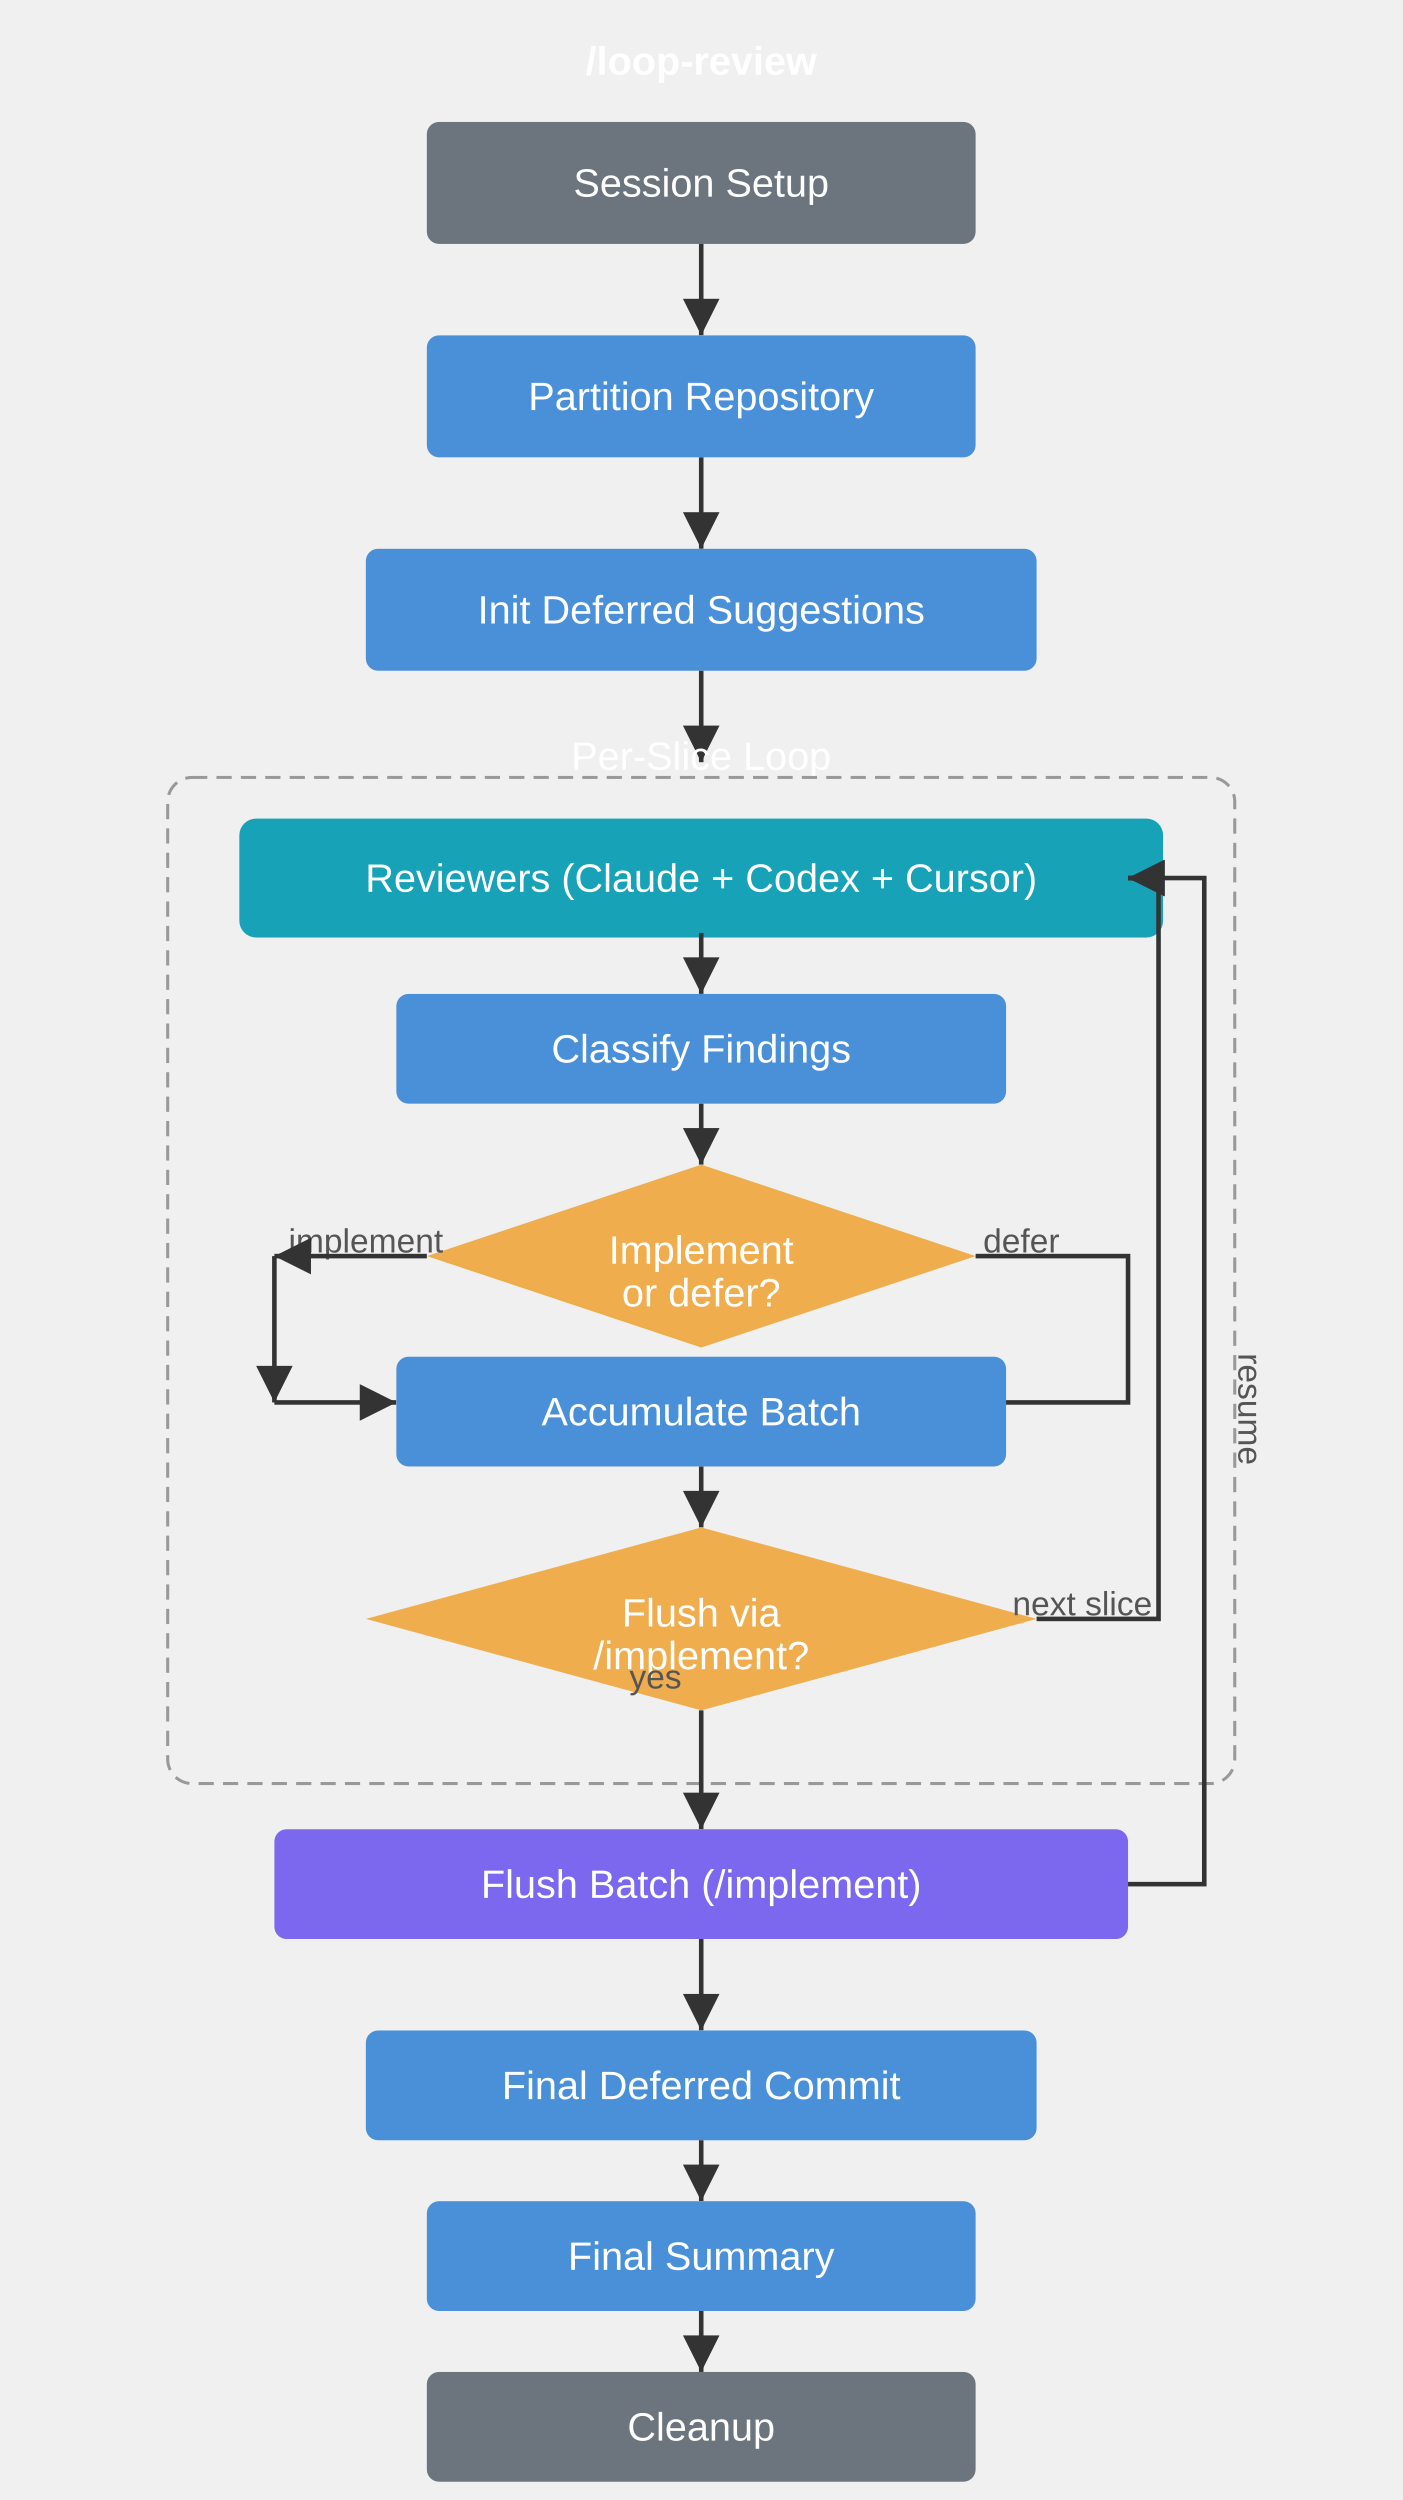
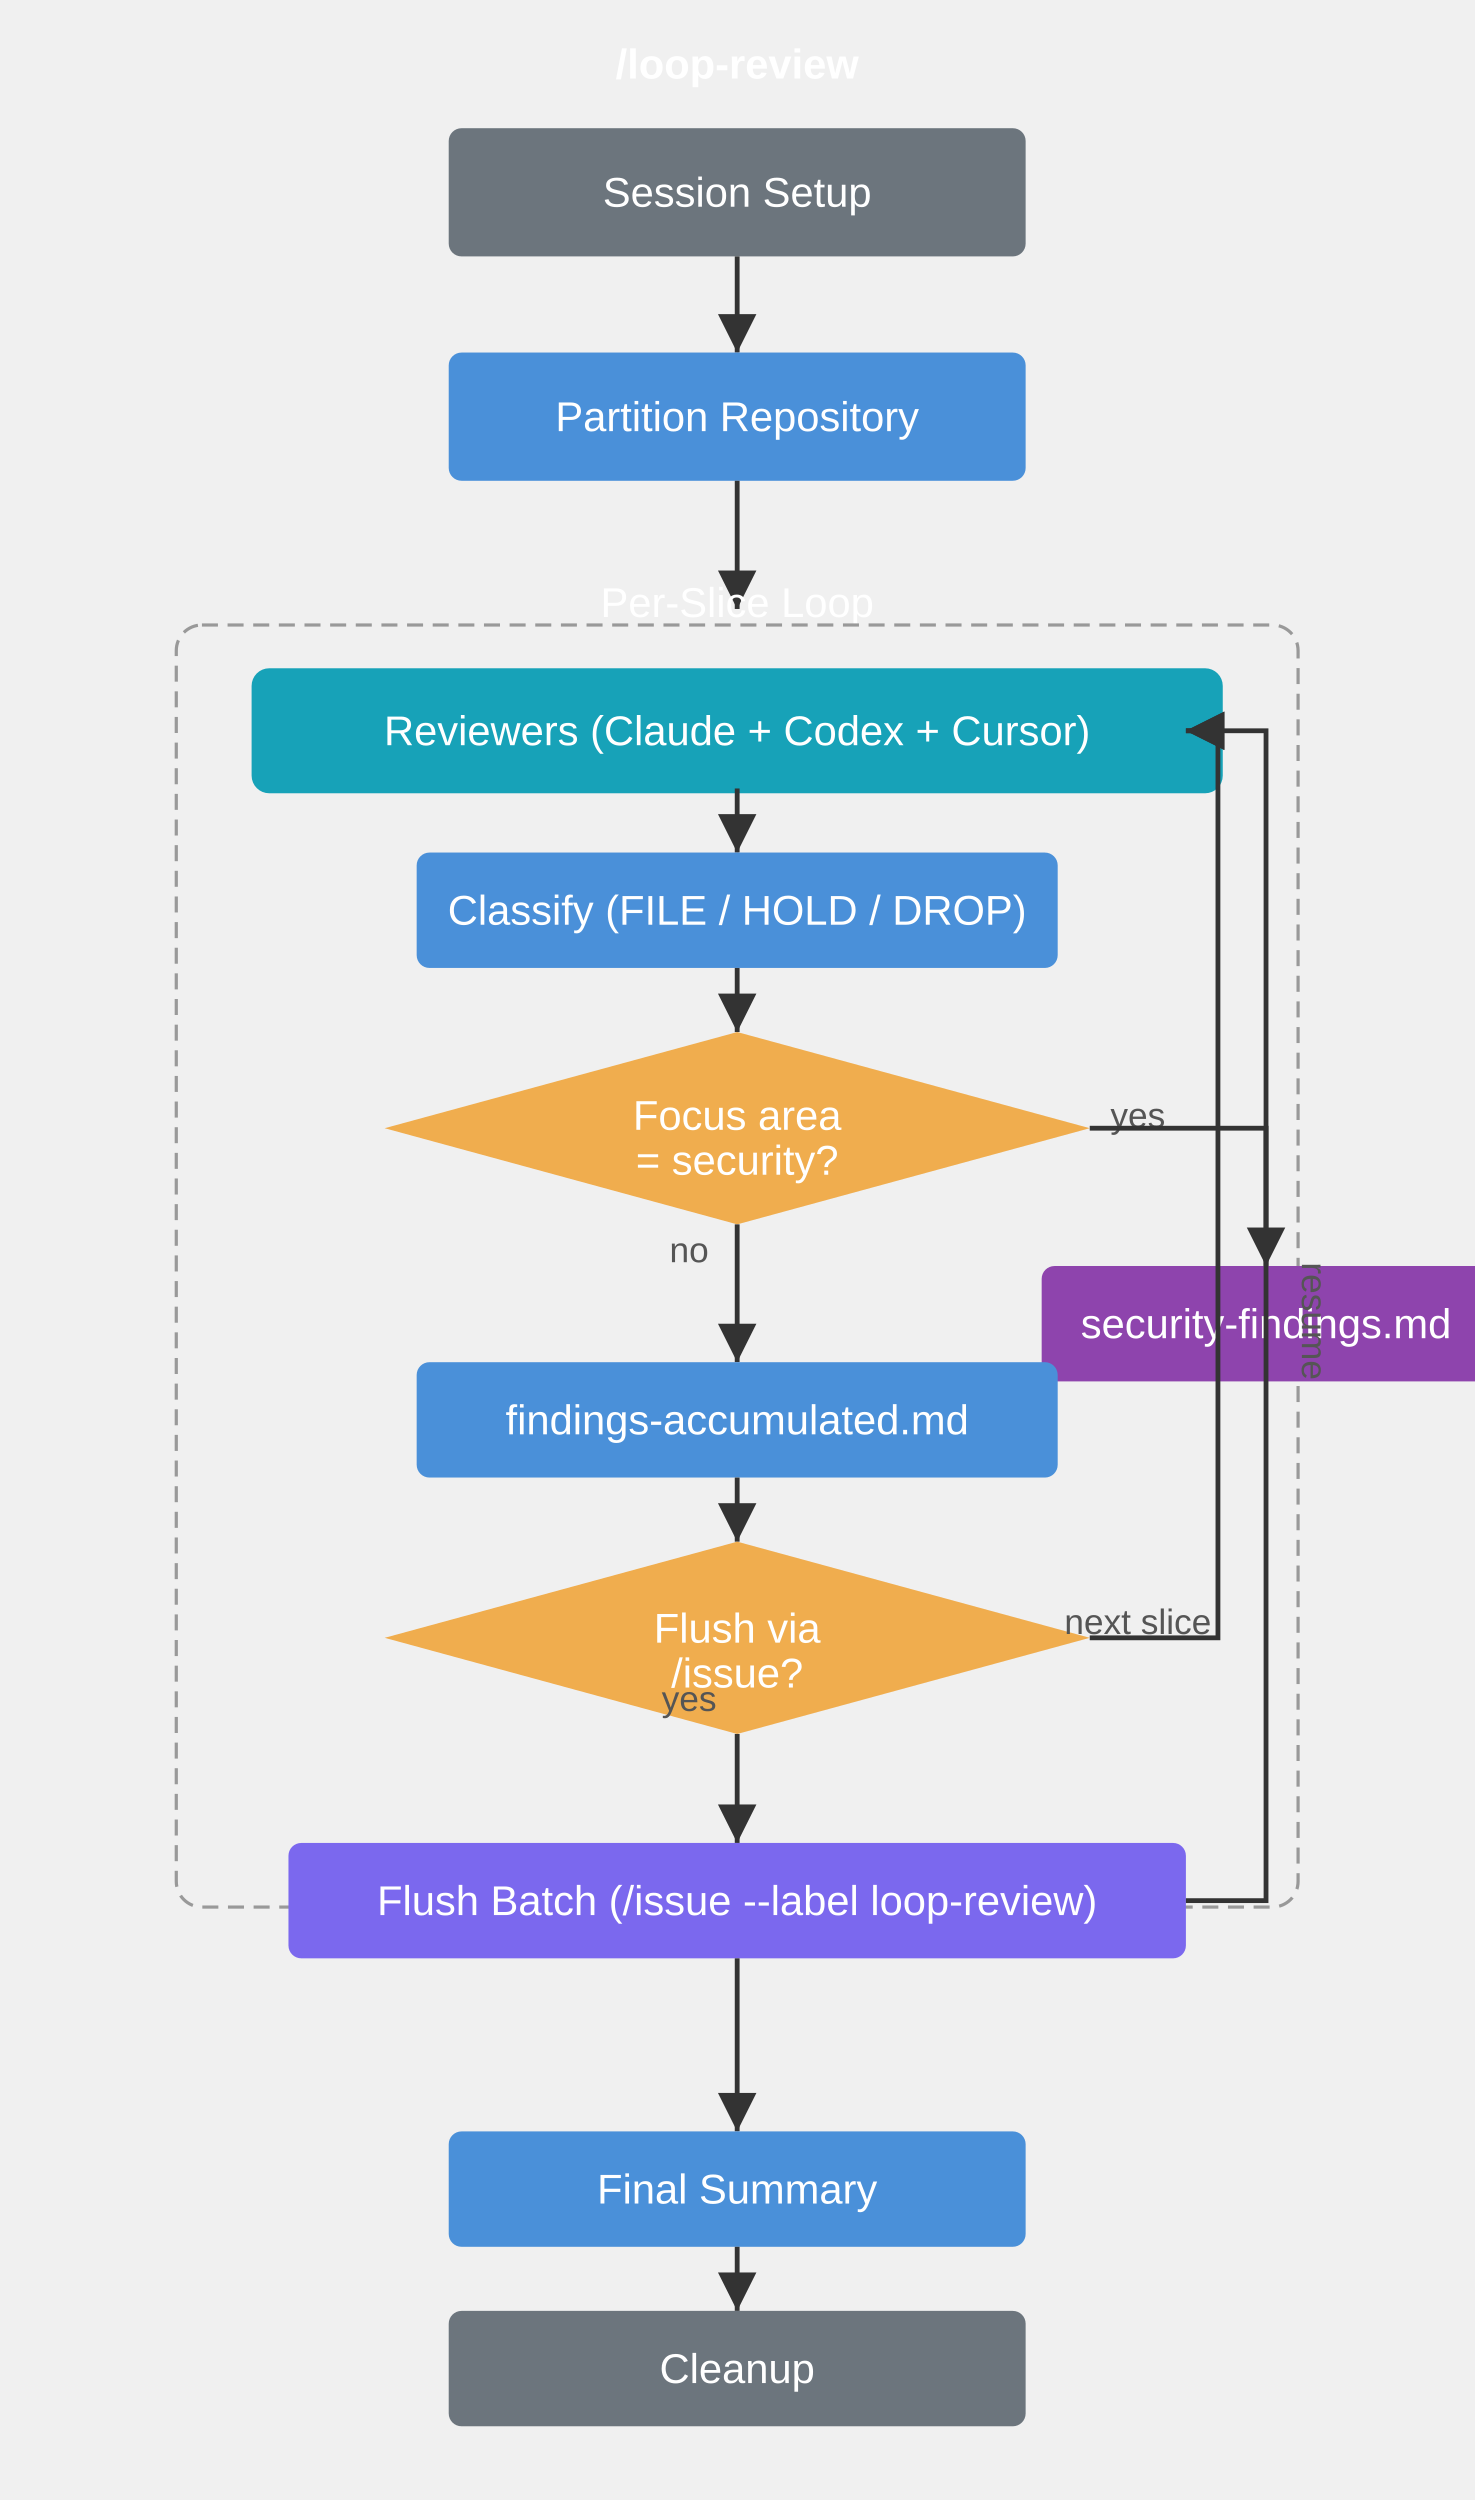
- <svg xmlns="http://www.w3.org/2000/svg" viewBox="0 0 460 820" width="460" height="820">
+ <svg xmlns="http://www.w3.org/2000/svg" viewBox="0 0 460 780" width="460" height="780">
  <defs>
    <marker id="arrow" viewBox="0 0 10 10" refX="10" refY="5" markerWidth="8" markerHeight="8" orient="auto-start-reverse">
      <path d="M 0 0 L 10 5 L 0 10 z" fill="#333" />
    </marker>
    <style>
      text { font-family: Arial, sans-serif; font-size: 13px; fill: white; text-anchor: middle; dominant-baseline: central; }
      .label { fill: #555; font-size: 11px; }
      line, polyline { stroke: #333; stroke-width: 1.5; marker-end: url(#arrow); fill: none; }
    </style>
  </defs>
  <text x="230" y="20" fill="#333" font-size="16" font-weight="bold">/loop-review</text>
  <rect x="140" y="40" width="180" height="40" rx="4" fill="#6C757D" />
  <text x="230" y="60">Session Setup</text>
  <line x1="230" y1="80" x2="230" y2="110" />
  <rect x="140" y="110" width="180" height="40" rx="4" fill="#4A90D9" />
  <text x="230" y="130">Partition Repository</text>
-   <line x1="230" y1="150" x2="230" y2="180" />
-   <rect x="120" y="180" width="220" height="40" rx="4" fill="#4A90D9" />
-   <text x="230" y="200">Init Deferred Suggestions</text>
-   <line x1="230" y1="220" x2="230" y2="250" />
-   <text x="230" y="248" fill="#555" font-size="11">Per-Slice Loop</text>
-   <rect x="55" y="255" width="350" height="330" rx="8" fill="none" stroke="#999" stroke-width="1" stroke-dasharray="5,3" />
-   <rect x="80" y="270" width="300" height="36" rx="4" fill="#17A2B8" stroke="#17A2B8" stroke-width="3" />
-   <text x="230" y="288">Reviewers (Claude + Codex + Cursor)</text>
-   <line x1="230" y1="306" x2="230" y2="326" />
-   <rect x="130" y="326" width="200" height="36" rx="4" fill="#4A90D9" />
-   <text x="230" y="344">Classify Findings</text>
-   <line x1="230" y1="362" x2="230" y2="382" />
-   <polygon points="230,382 320,412 230,442 140,412" fill="#F0AD4E" />
-   <text x="230" y="410" font-size="12">Implement</text>
-   <text x="230" y="424" font-size="12">or defer?</text>
-   <text x="335" y="407" class="label">defer</text>
-   <polyline points="320,412 370,412 370,460 300,460" stroke="#333" stroke-width="1.5" fill="none" marker-end="url(#arrow)" />
-   <text x="120" y="407" class="label">implement</text>
-   <line x1="140" y1="412" x2="90" y2="412" marker-end="none" />
-   <line x1="90" y1="412" x2="90" y2="460" marker-end="none" />
-   <line x1="90" y1="460" x2="130" y2="460" marker-end="url(#arrow)" />
-   <rect x="130" y="445" width="200" height="36" rx="4" fill="#4A90D9" />
-   <text x="230" y="463">Accumulate Batch</text>
-   <line x1="230" y1="481" x2="230" y2="501" />
-   <polygon points="230,501 340,531 230,561 120,531" fill="#F0AD4E" />
-   <text x="230" y="529" font-size="12">Flush via</text>
-   <text x="230" y="543" font-size="10">/implement?</text>
-   <text x="215" y="550" class="label">yes</text>
-   <text x="355" y="526" class="label">next slice</text>
-   <polyline points="340,531 380,531 380,288 370,288" fill="none" marker-end="url(#arrow)" />
-   <line x1="230" y1="561" x2="230" y2="600" />
-   <rect x="90" y="600" width="280" height="36" rx="4" fill="#7B68EE" />
-   <text x="230" y="618" font-size="11">Flush Batch (/implement)</text>
-   <polyline points="370,618 395,618 395,288 370,288" fill="none" marker-end="url(#arrow)" />
-   <text x="410" y="450" class="label" style="writing-mode: tb;">resume</text>
-   <line x1="230" y1="636" x2="230" y2="666" />
-   <rect x="120" y="666" width="220" height="36" rx="4" fill="#4A90D9" />
-   <text x="230" y="684">Final Deferred Commit</text>
-   <line x1="230" y1="702" x2="230" y2="722" />
-   <rect x="140" y="722" width="180" height="36" rx="4" fill="#4A90D9" />
-   <text x="230" y="740">Final Summary</text>
-   <line x1="230" y1="758" x2="230" y2="778" />
-   <rect x="140" y="778" width="180" height="36" rx="4" fill="#6C757D" />
-   <text x="230" y="796">Cleanup</text>
+   <line x1="230" y1="150" x2="230" y2="190" />
+   <text x="230" y="188" fill="#555" font-size="11">Per-Slice Loop</text>
+   <rect x="55" y="195" width="350" height="400" rx="8" fill="none" stroke="#999" stroke-width="1" stroke-dasharray="5,3" />
+   <rect x="80" y="210" width="300" height="36" rx="4" fill="#17A2B8" stroke="#17A2B8" stroke-width="3" />
+   <text x="230" y="228">Reviewers (Claude + Codex + Cursor)</text>
+   <line x1="230" y1="246" x2="230" y2="266" />
+   <rect x="130" y="266" width="200" height="36" rx="4" fill="#4A90D9" />
+   <text x="230" y="284">Classify (FILE / HOLD / DROP)</text>
+   <line x1="230" y1="302" x2="230" y2="322" />
+   <polygon points="230,322 340,352 230,382 120,352" fill="#F0AD4E" />
+   <text x="230" y="348" font-size="11">Focus area</text>
+   <text x="230" y="362" font-size="11">= security?</text>
+   <text x="355" y="348" class="label">yes</text>
+   <polyline points="340,352 395,352 395,395" stroke="#333" stroke-width="1.5" fill="none" marker-end="url(#arrow)" />
+   <text x="215" y="390" class="label">no</text>
+   <line x1="230" y1="382" x2="230" y2="425" />
+   <rect x="325" y="395" width="140" height="36" rx="4" fill="#8E44AD" />
+   <text x="395" y="413" font-size="11">security-findings.md</text>
+   <rect x="130" y="425" width="200" height="36" rx="4" fill="#4A90D9" />
+   <text x="230" y="443" font-size="11">findings-accumulated.md</text>
+   <line x1="230" y1="461" x2="230" y2="481" />
+   <polygon points="230,481 340,511 230,541 120,511" fill="#F0AD4E" />
+   <text x="230" y="508" font-size="12">Flush via</text>
+   <text x="230" y="522" font-size="10">/issue?</text>
+   <text x="355" y="506" class="label">next slice</text>
+   <polyline points="340,511 380,511 380,228 370,228" fill="none" marker-end="url(#arrow)" />
+   <text x="215" y="530" class="label">yes</text>
+   <line x1="230" y1="541" x2="230" y2="575" />
+   <rect x="90" y="575" width="280" height="36" rx="4" fill="#7B68EE" />
+   <text x="230" y="593" font-size="11">Flush Batch (/issue --label loop-review)</text>
+   <polyline points="370,593 395,593 395,228 370,228" fill="none" marker-end="url(#arrow)" />
+   <text x="410" y="400" class="label" style="writing-mode: tb;">resume</text>
+   <line x1="230" y1="611" x2="230" y2="665" />
+   <rect x="140" y="665" width="180" height="36" rx="4" fill="#4A90D9" />
+   <text x="230" y="683">Final Summary</text>
+   <line x1="230" y1="701" x2="230" y2="721" />
+   <rect x="140" y="721" width="180" height="36" rx="4" fill="#6C757D" />
+   <text x="230" y="739">Cleanup</text>
</svg>
